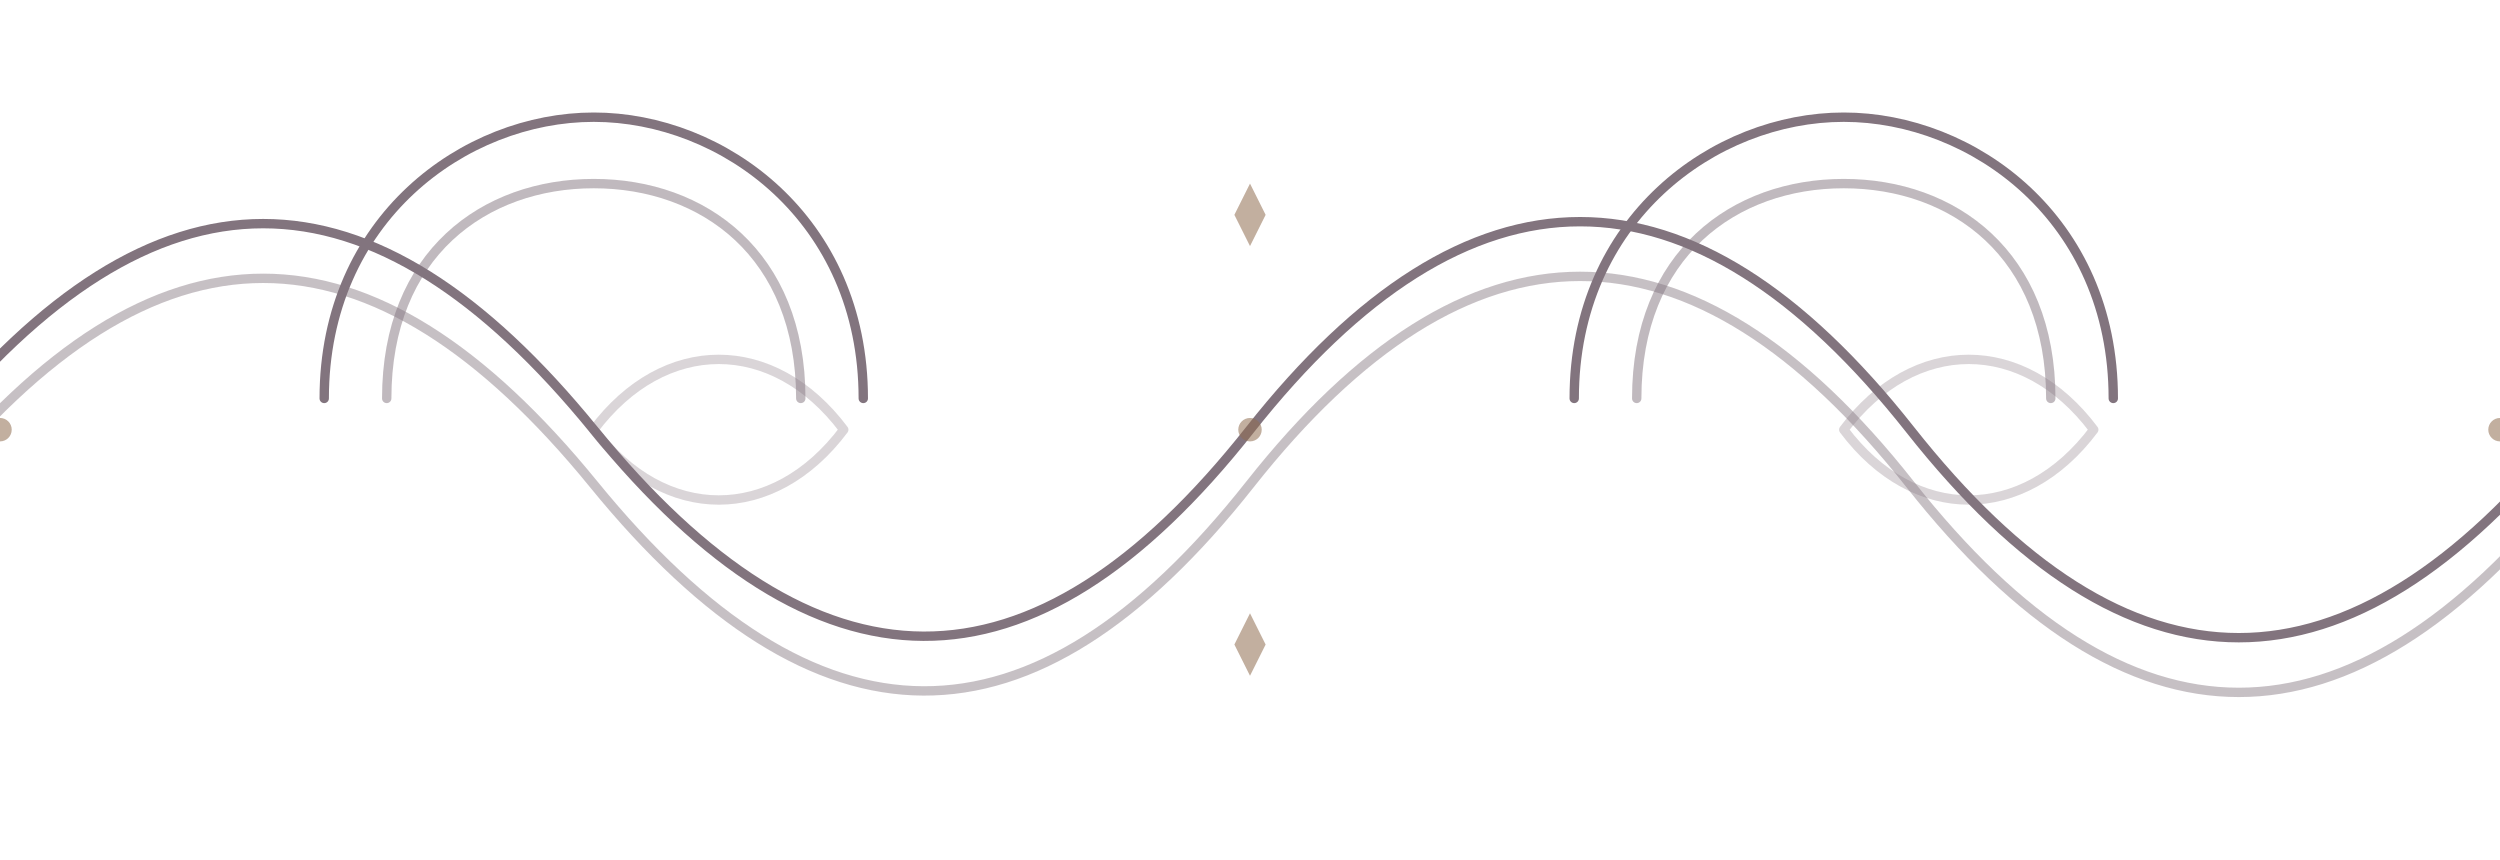
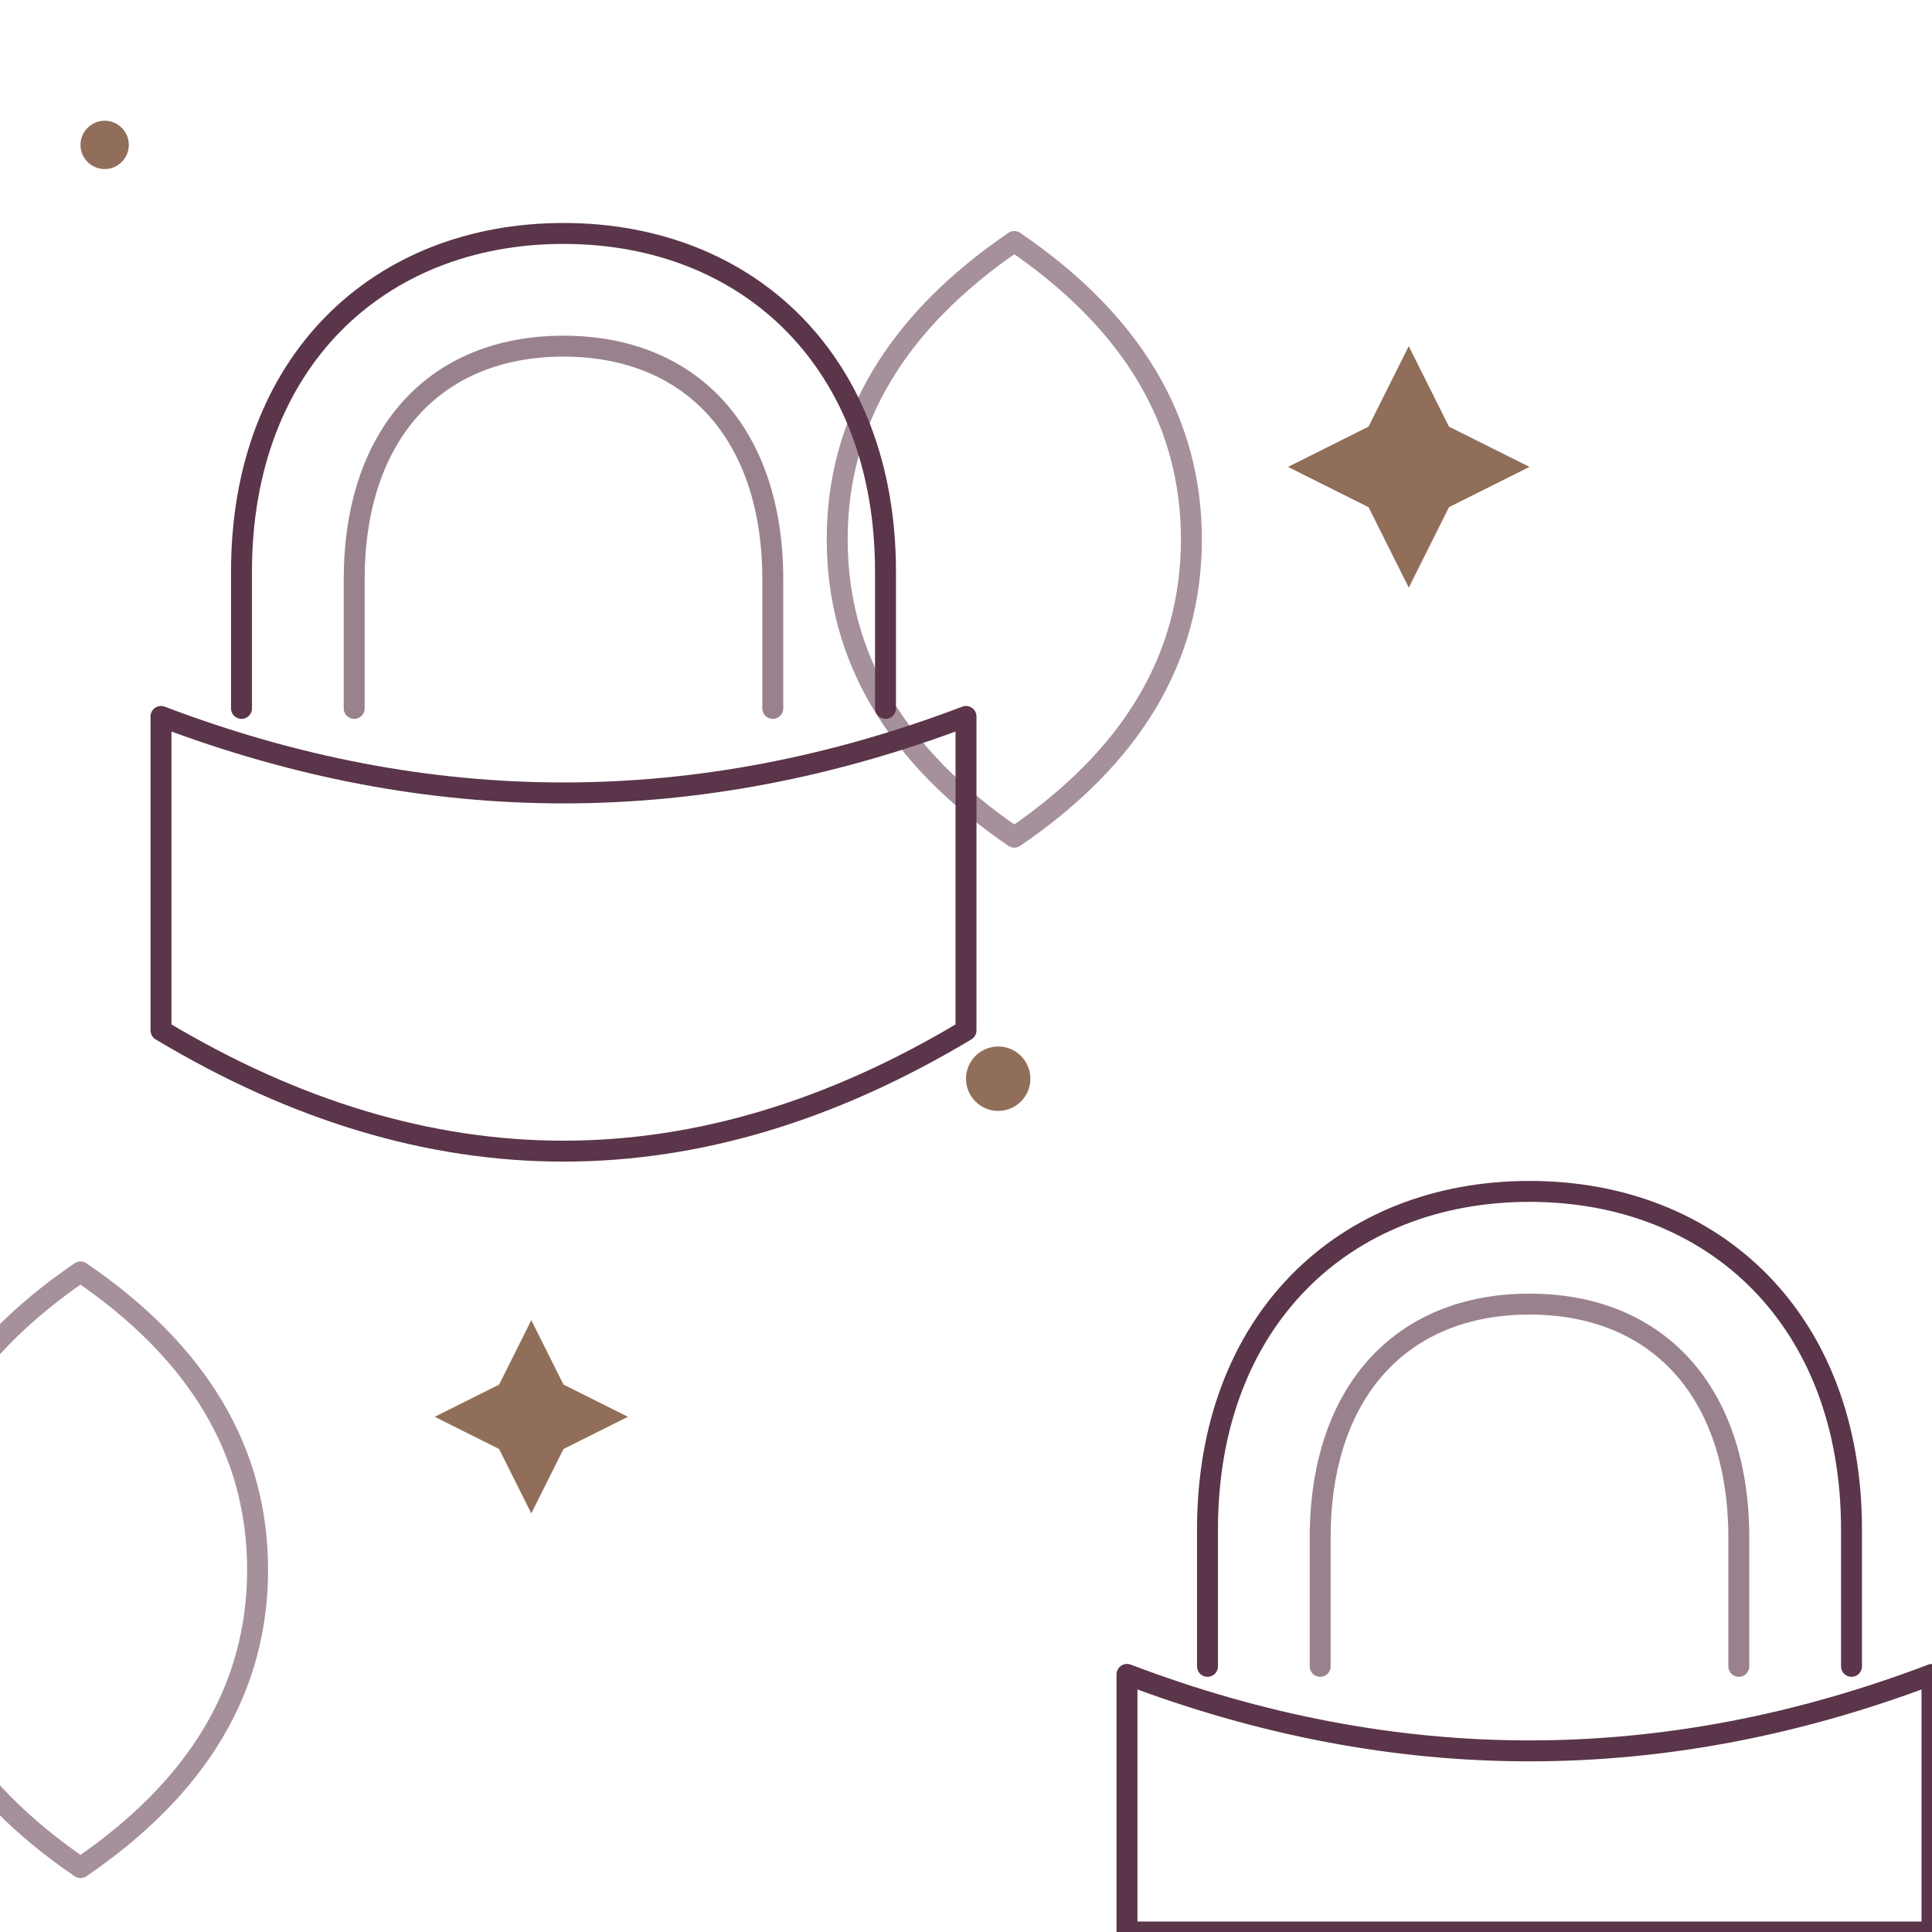
- <svg xmlns="http://www.w3.org/2000/svg" width="640" height="220" viewBox="0 0 640 220">
-   <g fill="none" stroke="#3c2535" stroke-width="2.4" stroke-linecap="round" stroke-linejoin="round" opacity=".64">
-     <path d="M-18 111 C40 39 95 40 152 110 S264 181 320 110 S433 39 489 110 S601 181 658 110" />
-     <path d="M-18 125 C40 53 95 54 152 124 S264 195 320 124 S433 53 489 124 S601 195 658 124" opacity=".45" />
-     <path d="M83 102 C83 56 119 30 152 30 C185 30 221 56 221 102" />
-     <path d="M99 102 C99 65 124 47 152 47 C180 47 205 65 205 102" opacity=".5" />
-     <path d="M403 102 C403 56 439 30 472 30 C505 30 541 56 541 102" />
-     <path d="M419 102 C419 65 444 47 472 47 C500 47 525 65 525 102" opacity=".5" />
-     <path d="M152 110 C170 86 198 86 216 110 C198 134 170 134 152 110Z" opacity=".3" />
-     <path d="M472 110 C490 86 518 86 536 110 C518 134 490 134 472 110Z" opacity=".3" />
+ <svg xmlns="http://www.w3.org/2000/svg" width="240" height="240" viewBox="0 0 240 240">
+   <g fill="none" stroke="#5b3549" stroke-width="2.6" stroke-linecap="round" stroke-linejoin="round">
+     <path d="M30 88V71c0-26 17-42 40-42s40 16 40 42v17" />
+     <path d="M44 88V72c0-18 10-29 26-29s26 11 26 29v16" opacity=".62" />
+     <path d="M20 89q50 19 100 0v39q-50 30-100 0Z" />
+     <path d="M150 207v-17c0-26 17-42 40-42s40 16 40 42v17" />
+     <path d="M164 207v-16c0-18 10-29 26-29s26 11 26 29v16" opacity=".62" />
+     <path d="M140 208q50 19 100 0v32H140Z" />
+     <path d="M126 30q22 15 22 37t-22 37q-22-15-22-37t22-37Z" opacity=".55" />
+     <path d="M10 158q22 15 22 37t-22 37q-22-15-22-37t22-37Z" opacity=".55" />
  </g>
-   <g fill="#8f6d50" opacity=".55">
-     <circle cx="320" cy="110" r="3" />
-     <circle cx="0" cy="110" r="3" />
-     <circle cx="640" cy="110" r="3" />
-     <path d="M320 47 l4 8 -4 8 -4 -8Z" />
-     <path d="M320 157 l4 8 -4 8 -4 -8Z" />
+   <g fill="#916e59">
+     <path d="M175 43l5 10 10 5-10 5-5 10-5-10-10-5 10-5Z" />
+     <path d="M66 164l4 8 8 4-8 4-4 8-4-8-8-4 8-4Z" />
+     <circle cx="124" cy="134" r="4" />
+     <circle cx="13" cy="18" r="3" />
  </g>
</svg>
